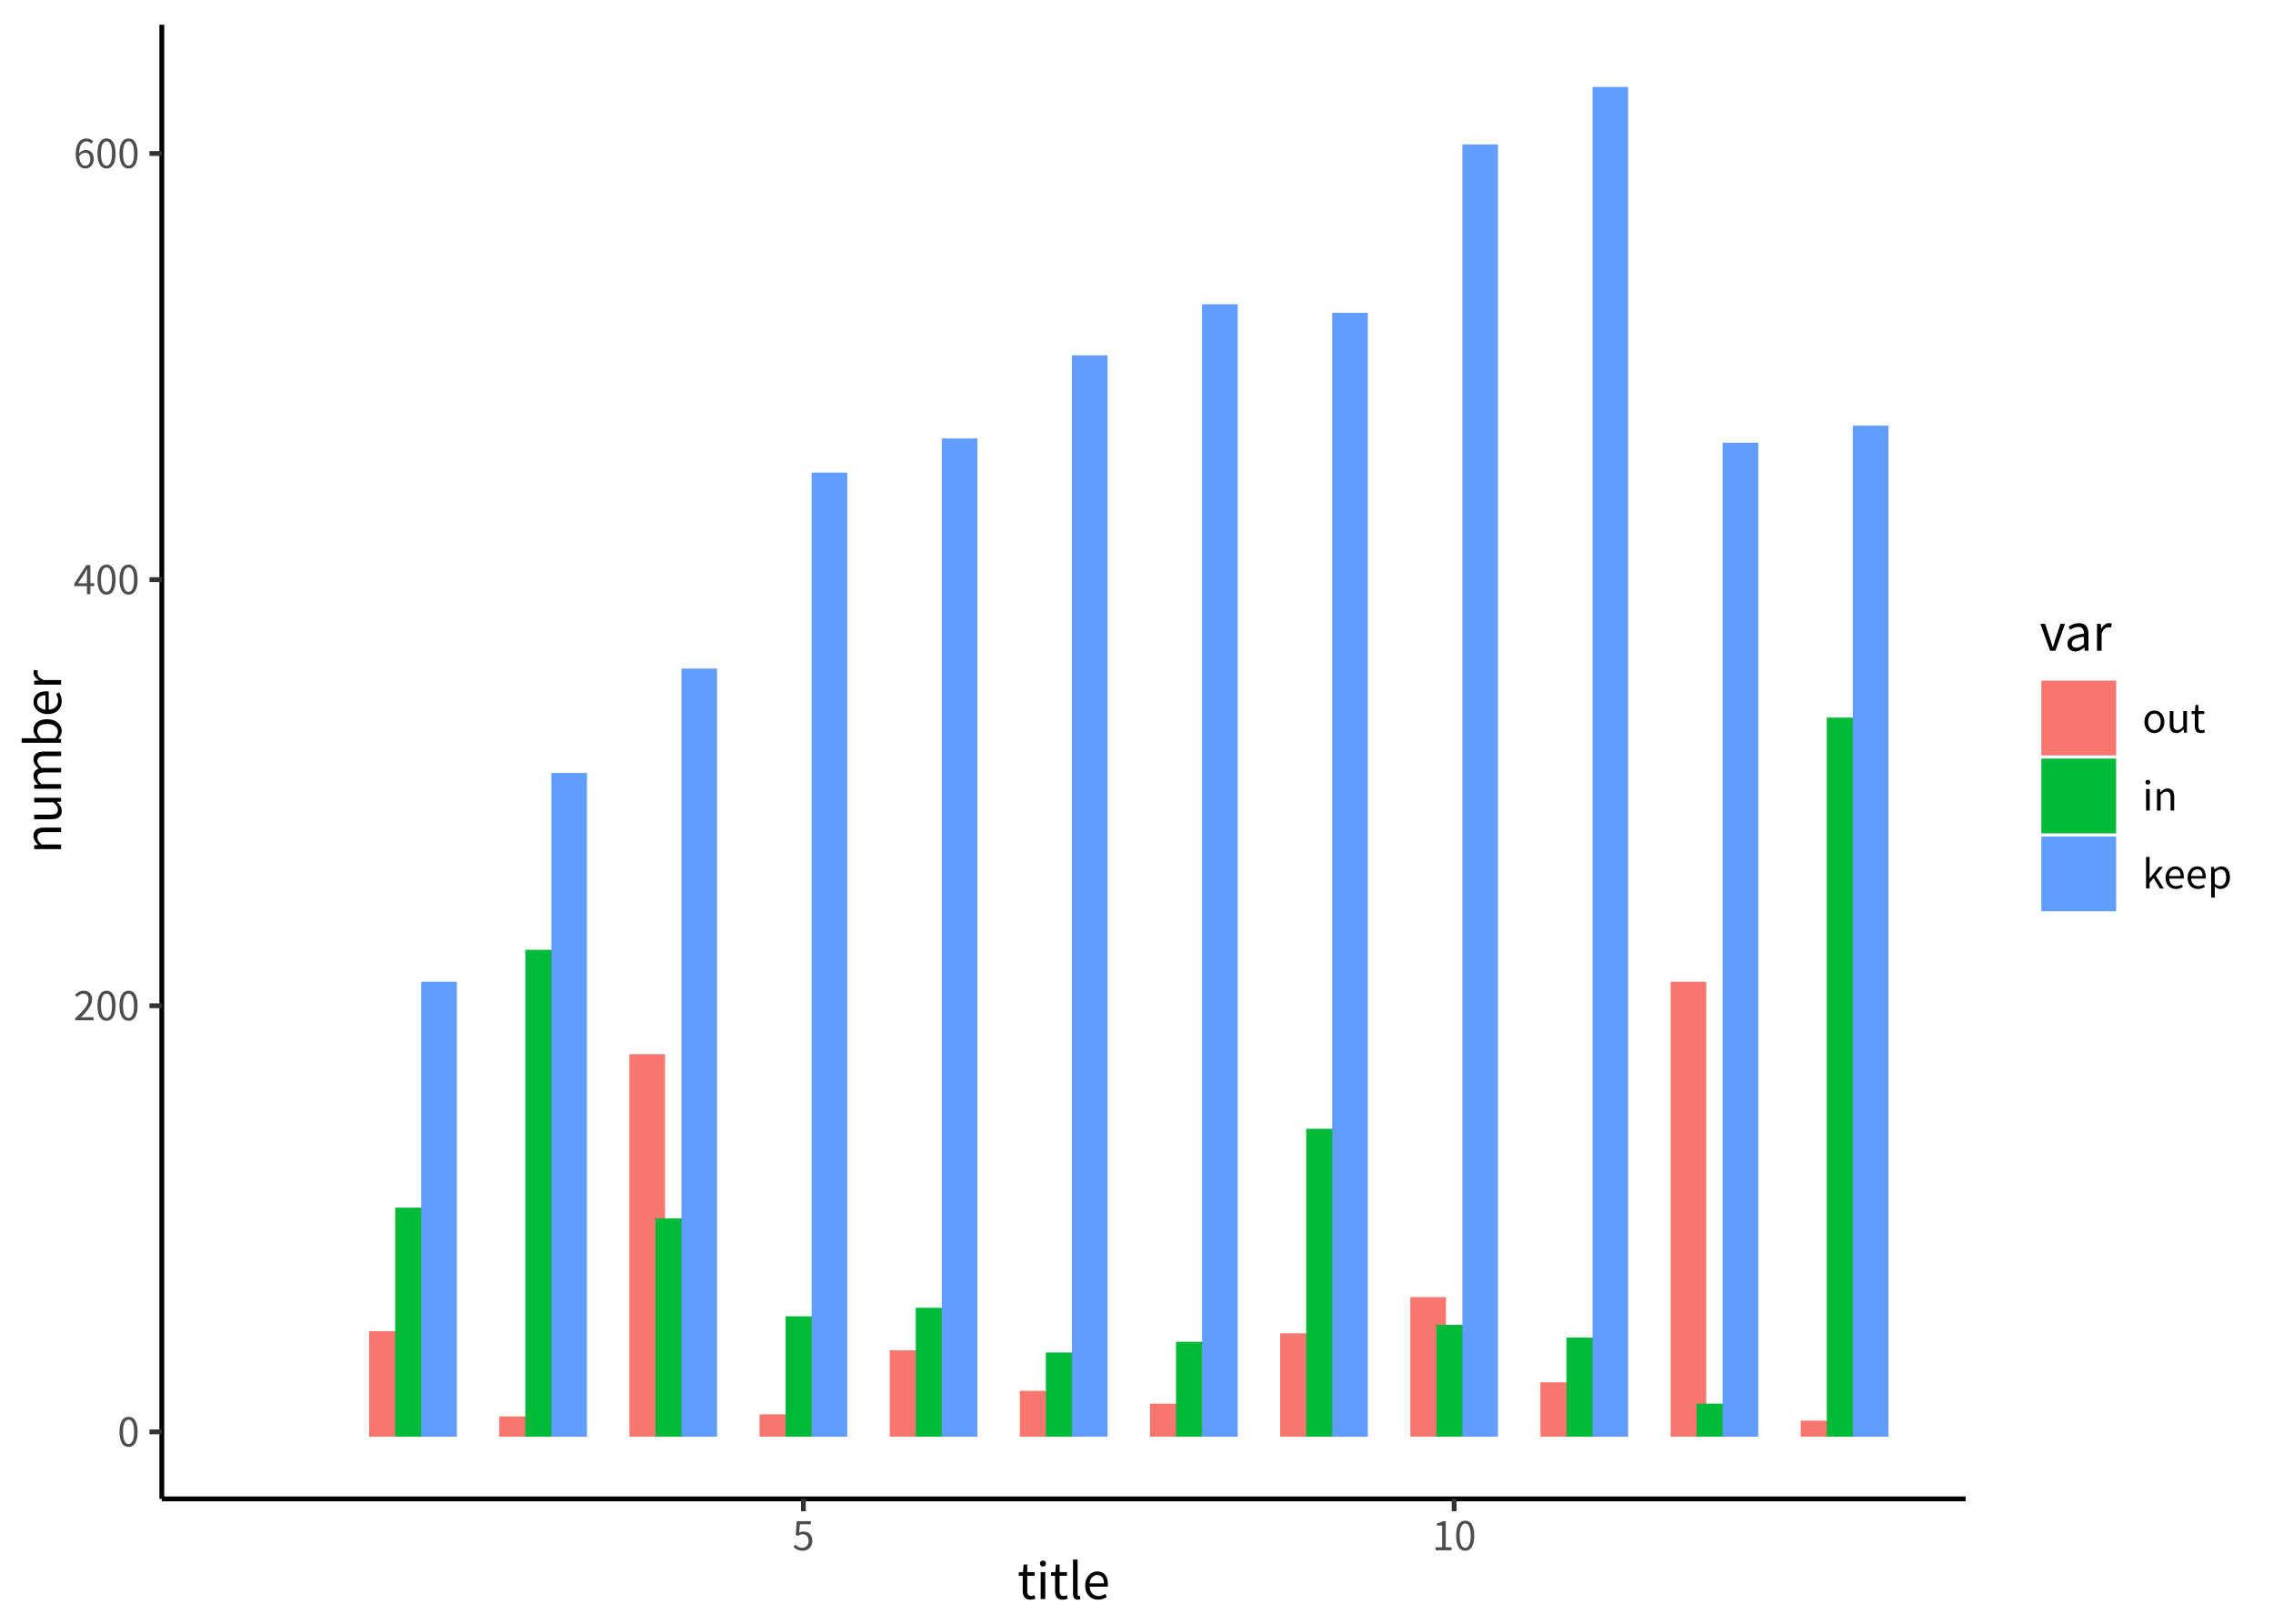
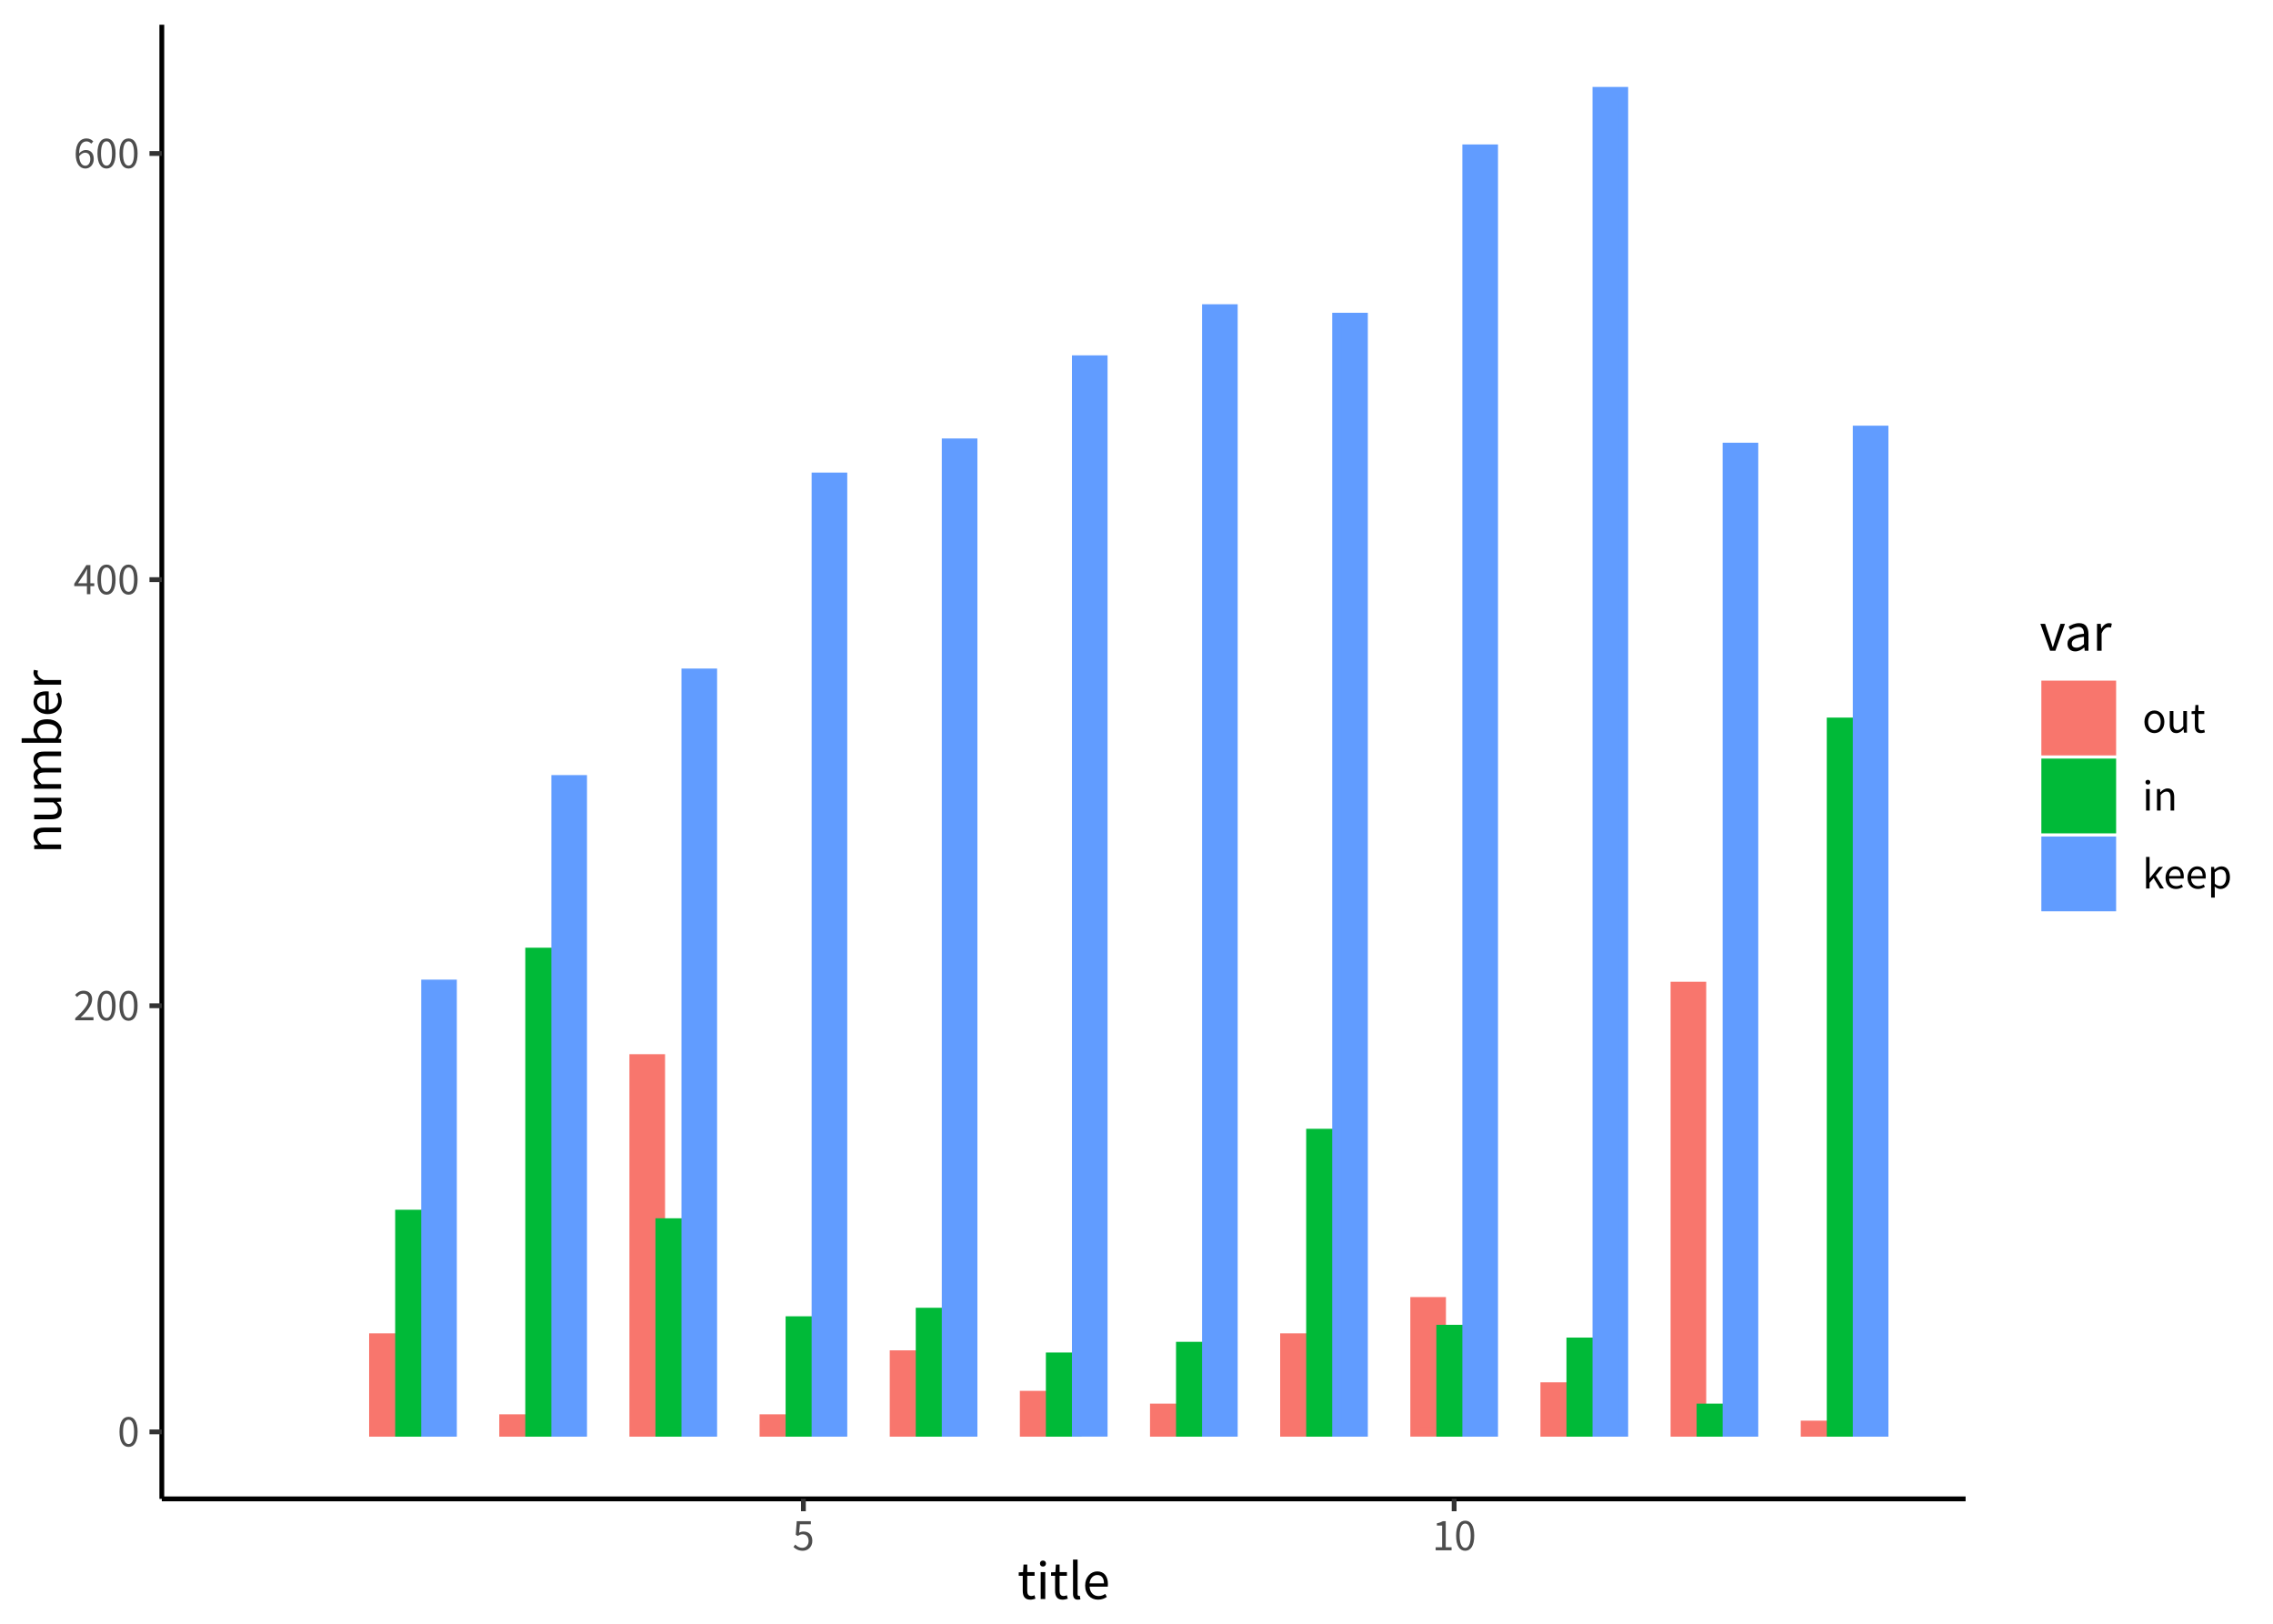
<svg xmlns="http://www.w3.org/2000/svg" viewBox="0 0 504.00 360.00">
  <defs>
    <style type="text/css">
    line, polyline, polygon, path, rect, circle {
      fill: none;
      stroke: #000000;
      stroke-linecap: round;
      stroke-linejoin: round;
      stroke-miterlimit: 10.00;
    }
  </style>
  </defs>
  <rect width="100%" height="100%" style="stroke: none; fill: #FFFFFF;" />
  <rect x="0" y="0.00" width="504.00" height="360.00" style="stroke-width: 1.07; stroke: #FFFFFF; fill: #FFFFFF;" />
  <defs>
    <clipPath id="cpMzUuODh8NDM1Ljg0fDMzMi4zMnw1LjQ4">
      <rect x="35.88" y="5.48" width="399.97" height="326.84" />
    </clipPath>
  </defs>
  <rect x="35.88" y="5.48" width="399.97" height="326.84" style="stroke-width: 1.07; stroke: none; fill: #FFFFFF;" clip-path="url(#cpMzUuODh8NDM1Ljg0fDMzMi4zMnw1LjQ4)" />
-   <rect x="82.91" y="296.20" width="5.77" height="21.26" style="stroke-width: 2.13; stroke: #F8766D; stroke-linecap: square; stroke-linejoin: miter; fill: #F8766D;" clip-path="url(#cpMzUuODh8NDM1Ljg0fDMzMi4zMnw1LjQ4)" />
-   <rect x="88.69" y="268.81" width="5.77" height="48.65" style="stroke-width: 2.13; stroke: #00BA38; stroke-linecap: square; stroke-linejoin: miter; fill: #00BA38;" clip-path="url(#cpMzUuODh8NDM1Ljg0fDMzMi4zMnw1LjQ4)" />
-   <rect x="94.46" y="218.73" width="5.77" height="98.73" style="stroke-width: 2.13; stroke: #619CFF; stroke-linecap: square; stroke-linejoin: miter; fill: #619CFF;" clip-path="url(#cpMzUuODh8NDM1Ljg0fDMzMi4zMnw1LjQ4)" />
-   <rect x="111.77" y="315.10" width="5.77" height="2.36" style="stroke-width: 2.13; stroke: #F8766D; stroke-linecap: square; stroke-linejoin: miter; fill: #F8766D;" clip-path="url(#cpMzUuODh8NDM1Ljg0fDMzMi4zMnw1LjQ4)" />
-   <rect x="117.54" y="211.65" width="5.77" height="105.81" style="stroke-width: 2.13; stroke: #00BA38; stroke-linecap: square; stroke-linejoin: miter; fill: #00BA38;" clip-path="url(#cpMzUuODh8NDM1Ljg0fDMzMi4zMnw1LjQ4)" />
-   <rect x="123.32" y="172.44" width="5.77" height="145.02" style="stroke-width: 2.13; stroke: #619CFF; stroke-linecap: square; stroke-linejoin: miter; fill: #619CFF;" clip-path="url(#cpMzUuODh8NDM1Ljg0fDMzMi4zMnw1LjQ4)" />
+   <rect x="82.91" y="296.68" width="5.77" height="20.78" style="stroke-width: 2.13; stroke: #F8766D; stroke-linecap: square; stroke-linejoin: miter; fill: #F8766D;" clip-path="url(#cpMzUuODh8NDM1Ljg0fDMzMi4zMnw1LjQ4)" />
+   <rect x="88.69" y="269.28" width="5.77" height="48.18" style="stroke-width: 2.13; stroke: #00BA38; stroke-linecap: square; stroke-linejoin: miter; fill: #00BA38;" clip-path="url(#cpMzUuODh8NDM1Ljg0fDMzMi4zMnw1LjQ4)" />
+   <rect x="94.46" y="218.26" width="5.77" height="99.20" style="stroke-width: 2.13; stroke: #619CFF; stroke-linecap: square; stroke-linejoin: miter; fill: #619CFF;" clip-path="url(#cpMzUuODh8NDM1Ljg0fDMzMi4zMnw1LjQ4)" />
+   <rect x="111.77" y="314.63" width="5.77" height="2.83" style="stroke-width: 2.13; stroke: #F8766D; stroke-linecap: square; stroke-linejoin: miter; fill: #F8766D;" clip-path="url(#cpMzUuODh8NDM1Ljg0fDMzMi4zMnw1LjQ4)" />
+   <rect x="117.54" y="211.18" width="5.77" height="106.28" style="stroke-width: 2.13; stroke: #00BA38; stroke-linecap: square; stroke-linejoin: miter; fill: #00BA38;" clip-path="url(#cpMzUuODh8NDM1Ljg0fDMzMi4zMnw1LjQ4)" />
+   <rect x="123.32" y="172.91" width="5.77" height="144.55" style="stroke-width: 2.13; stroke: #619CFF; stroke-linecap: square; stroke-linejoin: miter; fill: #619CFF;" clip-path="url(#cpMzUuODh8NDM1Ljg0fDMzMi4zMnw1LjQ4)" />
  <rect x="140.63" y="234.79" width="5.77" height="82.67" style="stroke-width: 2.13; stroke: #F8766D; stroke-linecap: square; stroke-linejoin: miter; fill: #F8766D;" clip-path="url(#cpMzUuODh8NDM1Ljg0fDMzMi4zMnw1LjQ4)" />
  <rect x="146.40" y="271.17" width="5.77" height="46.29" style="stroke-width: 2.13; stroke: #00BA38; stroke-linecap: square; stroke-linejoin: miter; fill: #00BA38;" clip-path="url(#cpMzUuODh8NDM1Ljg0fDMzMi4zMnw1LjQ4)" />
  <rect x="152.17" y="149.29" width="5.77" height="168.17" style="stroke-width: 2.13; stroke: #619CFF; stroke-linecap: square; stroke-linejoin: miter; fill: #619CFF;" clip-path="url(#cpMzUuODh8NDM1Ljg0fDMzMi4zMnw1LjQ4)" />
  <rect x="169.49" y="314.63" width="5.77" height="2.83" style="stroke-width: 2.13; stroke: #F8766D; stroke-linecap: square; stroke-linejoin: miter; fill: #F8766D;" clip-path="url(#cpMzUuODh8NDM1Ljg0fDMzMi4zMnw1LjQ4)" />
  <rect x="175.26" y="292.90" width="5.77" height="24.56" style="stroke-width: 2.13; stroke: #00BA38; stroke-linecap: square; stroke-linejoin: miter; fill: #00BA38;" clip-path="url(#cpMzUuODh8NDM1Ljg0fDMzMi4zMnw1LjQ4)" />
  <rect x="181.03" y="105.84" width="5.77" height="211.62" style="stroke-width: 2.13; stroke: #619CFF; stroke-linecap: square; stroke-linejoin: miter; fill: #619CFF;" clip-path="url(#cpMzUuODh8NDM1Ljg0fDMzMi4zMnw1LjQ4)" />
  <rect x="198.35" y="300.45" width="5.77" height="17.01" style="stroke-width: 2.13; stroke: #F8766D; stroke-linecap: square; stroke-linejoin: miter; fill: #F8766D;" clip-path="url(#cpMzUuODh8NDM1Ljg0fDMzMi4zMnw1LjQ4)" />
  <rect x="204.12" y="291.01" width="5.77" height="26.45" style="stroke-width: 2.13; stroke: #00BA38; stroke-linecap: square; stroke-linejoin: miter; fill: #00BA38;" clip-path="url(#cpMzUuODh8NDM1Ljg0fDMzMi4zMnw1LjQ4)" />
  <rect x="209.89" y="98.28" width="5.77" height="219.18" style="stroke-width: 2.13; stroke: #619CFF; stroke-linecap: square; stroke-linejoin: miter; fill: #619CFF;" clip-path="url(#cpMzUuODh8NDM1Ljg0fDMzMi4zMnw1LjQ4)" />
  <rect x="227.20" y="309.43" width="5.77" height="8.03" style="stroke-width: 2.13; stroke: #F8766D; stroke-linecap: square; stroke-linejoin: miter; fill: #F8766D;" clip-path="url(#cpMzUuODh8NDM1Ljg0fDMzMi4zMnw1LjQ4)" />
  <rect x="232.97" y="300.93" width="5.77" height="16.53" style="stroke-width: 2.13; stroke: #00BA38; stroke-linecap: square; stroke-linejoin: miter; fill: #00BA38;" clip-path="url(#cpMzUuODh8NDM1Ljg0fDMzMi4zMnw1LjQ4)" />
  <rect x="238.75" y="79.85" width="5.77" height="237.60" style="stroke-width: 2.13; stroke: #619CFF; stroke-linecap: square; stroke-linejoin: miter; fill: #619CFF;" clip-path="url(#cpMzUuODh8NDM1Ljg0fDMzMi4zMnw1LjQ4)" />
  <rect x="256.06" y="312.26" width="5.77" height="5.20" style="stroke-width: 2.13; stroke: #F8766D; stroke-linecap: square; stroke-linejoin: miter; fill: #F8766D;" clip-path="url(#cpMzUuODh8NDM1Ljg0fDMzMi4zMnw1LjQ4)" />
  <rect x="261.83" y="298.56" width="5.77" height="18.90" style="stroke-width: 2.13; stroke: #00BA38; stroke-linecap: square; stroke-linejoin: miter; fill: #00BA38;" clip-path="url(#cpMzUuODh8NDM1Ljg0fDMzMi4zMnw1LjQ4)" />
  <rect x="267.60" y="68.52" width="5.77" height="248.94" style="stroke-width: 2.13; stroke: #619CFF; stroke-linecap: square; stroke-linejoin: miter; fill: #619CFF;" clip-path="url(#cpMzUuODh8NDM1Ljg0fDMzMi4zMnw1LjQ4)" />
  <rect x="284.92" y="296.68" width="5.77" height="20.78" style="stroke-width: 2.13; stroke: #F8766D; stroke-linecap: square; stroke-linejoin: miter; fill: #F8766D;" clip-path="url(#cpMzUuODh8NDM1Ljg0fDMzMi4zMnw1LjQ4)" />
  <rect x="290.69" y="251.33" width="5.77" height="66.13" style="stroke-width: 2.13; stroke: #00BA38; stroke-linecap: square; stroke-linejoin: miter; fill: #00BA38;" clip-path="url(#cpMzUuODh8NDM1Ljg0fDMzMi4zMnw1LjQ4)" />
  <rect x="296.46" y="70.41" width="5.77" height="247.05" style="stroke-width: 2.13; stroke: #619CFF; stroke-linecap: square; stroke-linejoin: miter; fill: #619CFF;" clip-path="url(#cpMzUuODh8NDM1Ljg0fDMzMi4zMnw1LjQ4)" />
  <rect x="313.78" y="288.64" width="5.77" height="28.81" style="stroke-width: 2.13; stroke: #F8766D; stroke-linecap: square; stroke-linejoin: miter; fill: #F8766D;" clip-path="url(#cpMzUuODh8NDM1Ljg0fDMzMi4zMnw1LjQ4)" />
  <rect x="319.55" y="294.79" width="5.77" height="22.67" style="stroke-width: 2.13; stroke: #00BA38; stroke-linecap: square; stroke-linejoin: miter; fill: #00BA38;" clip-path="url(#cpMzUuODh8NDM1Ljg0fDMzMi4zMnw1LjQ4)" />
  <rect x="325.32" y="33.09" width="5.77" height="284.37" style="stroke-width: 2.13; stroke: #619CFF; stroke-linecap: square; stroke-linejoin: miter; fill: #619CFF;" clip-path="url(#cpMzUuODh8NDM1Ljg0fDMzMi4zMnw1LjQ4)" />
  <rect x="342.63" y="307.54" width="5.77" height="9.92" style="stroke-width: 2.13; stroke: #F8766D; stroke-linecap: square; stroke-linejoin: miter; fill: #F8766D;" clip-path="url(#cpMzUuODh8NDM1Ljg0fDMzMi4zMnw1LjQ4)" />
  <rect x="348.40" y="297.62" width="5.77" height="19.84" style="stroke-width: 2.13; stroke: #00BA38; stroke-linecap: square; stroke-linejoin: miter; fill: #00BA38;" clip-path="url(#cpMzUuODh8NDM1Ljg0fDMzMi4zMnw1LjQ4)" />
  <rect x="354.18" y="20.34" width="5.77" height="297.12" style="stroke-width: 2.13; stroke: #619CFF; stroke-linecap: square; stroke-linejoin: miter; fill: #619CFF;" clip-path="url(#cpMzUuODh8NDM1Ljg0fDMzMi4zMnw1LjQ4)" />
  <rect x="371.49" y="218.73" width="5.77" height="98.73" style="stroke-width: 2.13; stroke: #F8766D; stroke-linecap: square; stroke-linejoin: miter; fill: #F8766D;" clip-path="url(#cpMzUuODh8NDM1Ljg0fDMzMi4zMnw1LjQ4)" />
  <rect x="377.26" y="312.26" width="5.77" height="5.20" style="stroke-width: 2.13; stroke: #00BA38; stroke-linecap: square; stroke-linejoin: miter; fill: #00BA38;" clip-path="url(#cpMzUuODh8NDM1Ljg0fDMzMi4zMnw1LjQ4)" />
  <rect x="383.03" y="99.22" width="5.77" height="218.24" style="stroke-width: 2.13; stroke: #619CFF; stroke-linecap: square; stroke-linejoin: miter; fill: #619CFF;" clip-path="url(#cpMzUuODh8NDM1Ljg0fDMzMi4zMnw1LjQ4)" />
  <rect x="400.35" y="316.04" width="5.77" height="1.42" style="stroke-width: 2.13; stroke: #F8766D; stroke-linecap: square; stroke-linejoin: miter; fill: #F8766D;" clip-path="url(#cpMzUuODh8NDM1Ljg0fDMzMi4zMnw1LjQ4)" />
  <rect x="406.12" y="160.16" width="5.77" height="157.30" style="stroke-width: 2.13; stroke: #00BA38; stroke-linecap: square; stroke-linejoin: miter; fill: #00BA38;" clip-path="url(#cpMzUuODh8NDM1Ljg0fDMzMi4zMnw1LjQ4)" />
  <rect x="411.89" y="95.44" width="5.77" height="222.02" style="stroke-width: 2.13; stroke: #619CFF; stroke-linecap: square; stroke-linejoin: miter; fill: #619CFF;" clip-path="url(#cpMzUuODh8NDM1Ljg0fDMzMi4zMnw1LjQ4)" />
  <defs>
    <clipPath id="cpMC4wMHw1MDQuMDB8MzYwLjAwfDAuMDA=">
      <rect x="0.00" y="0.00" width="504.00" height="360.00" />
    </clipPath>
  </defs>
  <polyline points="35.88,332.32 35.88,5.48 " style="stroke-width: 1.07; stroke-linecap: butt;" clip-path="url(#cpMC4wMHw1MDQuMDB8MzYwLjAwfDAuMDA=)" />
  <g clip-path="url(#cpMC4wMHw1MDQuMDB8MzYwLjAwfDAuMDA=)">
    <text x="26.06" y="320.69" style="font-size: 8.80px; fill: #4D4D4D; font-family: Noto Sans CJK JP;" textLength="4.88px" lengthAdjust="spacingAndGlyphs">0</text>
  </g>
  <g clip-path="url(#cpMC4wMHw1MDQuMDB8MzYwLjAwfDAuMDA=)">
    <text x="16.29" y="226.21" style="font-size: 8.80px; fill: #4D4D4D; font-family: Noto Sans CJK JP;" textLength="14.65px" lengthAdjust="spacingAndGlyphs">200</text>
  </g>
  <g clip-path="url(#cpMC4wMHw1MDQuMDB8MzYwLjAwfDAuMDA=)">
    <text x="16.29" y="131.74" style="font-size: 8.80px; fill: #4D4D4D; font-family: Noto Sans CJK JP;" textLength="14.65px" lengthAdjust="spacingAndGlyphs">400</text>
  </g>
  <g clip-path="url(#cpMC4wMHw1MDQuMDB8MzYwLjAwfDAuMDA=)">
    <text x="16.29" y="37.26" style="font-size: 8.80px; fill: #4D4D4D; font-family: Noto Sans CJK JP;" textLength="14.65px" lengthAdjust="spacingAndGlyphs">600</text>
  </g>
  <polyline points="33.14,317.46 35.88,317.46 " style="stroke-width: 1.07; stroke: #333333; stroke-linecap: butt;" clip-path="url(#cpMC4wMHw1MDQuMDB8MzYwLjAwfDAuMDA=)" />
  <polyline points="33.14,222.98 35.88,222.98 " style="stroke-width: 1.07; stroke: #333333; stroke-linecap: butt;" clip-path="url(#cpMC4wMHw1MDQuMDB8MzYwLjAwfDAuMDA=)" />
  <polyline points="33.14,128.51 35.88,128.51 " style="stroke-width: 1.07; stroke: #333333; stroke-linecap: butt;" clip-path="url(#cpMC4wMHw1MDQuMDB8MzYwLjAwfDAuMDA=)" />
  <polyline points="33.14,34.03 35.88,34.03 " style="stroke-width: 1.07; stroke: #333333; stroke-linecap: butt;" clip-path="url(#cpMC4wMHw1MDQuMDB8MzYwLjAwfDAuMDA=)" />
  <polyline points="35.88,332.32 435.84,332.32 " style="stroke-width: 1.07; stroke-linecap: butt;" clip-path="url(#cpMC4wMHw1MDQuMDB8MzYwLjAwfDAuMDA=)" />
  <polyline points="178.14,335.06 178.14,332.32 " style="stroke-width: 1.07; stroke: #333333; stroke-linecap: butt;" clip-path="url(#cpMC4wMHw1MDQuMDB8MzYwLjAwfDAuMDA=)" />
  <polyline points="322.43,335.06 322.43,332.32 " style="stroke-width: 1.07; stroke: #333333; stroke-linecap: butt;" clip-path="url(#cpMC4wMHw1MDQuMDB8MzYwLjAwfDAuMDA=)" />
  <g clip-path="url(#cpMC4wMHw1MDQuMDB8MzYwLjAwfDAuMDA=)">
    <text x="175.70" y="343.71" style="font-size: 8.80px; fill: #4D4D4D; font-family: Noto Sans CJK JP;" textLength="4.88px" lengthAdjust="spacingAndGlyphs">5</text>
  </g>
  <g clip-path="url(#cpMC4wMHw1MDQuMDB8MzYwLjAwfDAuMDA=)">
    <text x="317.55" y="343.71" style="font-size: 8.80px; fill: #4D4D4D; font-family: Noto Sans CJK JP;" textLength="9.77px" lengthAdjust="spacingAndGlyphs">10</text>
  </g>
  <g clip-path="url(#cpMC4wMHw1MDQuMDB8MzYwLjAwfDAuMDA=)">
    <text x="225.59" y="354.52" style="font-size: 11.00px; font-family: Noto Sans CJK JP;" textLength="20.55px" lengthAdjust="spacingAndGlyphs">title</text>
  </g>
  <g clip-path="url(#cpMC4wMHw1MDQuMDB8MzYwLjAwfDAuMDA=)">
    <text transform="translate(13.55,189.27) rotate(-90)" style="font-size: 11.00px; font-family: Noto Sans CJK JP;" textLength="40.74px" lengthAdjust="spacingAndGlyphs">number</text>
  </g>
  <rect x="446.80" y="129.92" width="51.72" height="77.96" style="stroke-width: 1.07; stroke: none; fill: #FFFFFF;" clip-path="url(#cpMC4wMHw1MDQuMDB8MzYwLjAwfDAuMDA=)" />
  <g clip-path="url(#cpMC4wMHw1MDQuMDB8MzYwLjAwfDAuMDA=)">
    <text x="452.28" y="144.28" style="font-size: 11.00px; font-family: Noto Sans CJK JP;" textLength="16.20px" lengthAdjust="spacingAndGlyphs">var</text>
  </g>
  <rect x="453.70" y="151.97" width="14.45" height="14.45" style="stroke-width: 2.13; stroke: #F8766D; stroke-linecap: square; stroke-linejoin: miter; fill: #F8766D;" clip-path="url(#cpMC4wMHw1MDQuMDB8MzYwLjAwfDAuMDA=)" />
  <rect x="453.70" y="169.25" width="14.45" height="14.45" style="stroke-width: 2.13; stroke: #00BA38; stroke-linecap: square; stroke-linejoin: miter; fill: #00BA38;" clip-path="url(#cpMC4wMHw1MDQuMDB8MzYwLjAwfDAuMDA=)" />
  <rect x="453.70" y="186.53" width="14.45" height="14.45" style="stroke-width: 2.13; stroke: #619CFF; stroke-linecap: square; stroke-linejoin: miter; fill: #619CFF;" clip-path="url(#cpMC4wMHw1MDQuMDB8MzYwLjAwfDAuMDA=)" />
  <g clip-path="url(#cpMC4wMHw1MDQuMDB8MzYwLjAwfDAuMDA=)">
    <text x="475.04" y="162.43" style="font-size: 8.80px; font-family: Noto Sans CJK JP;" textLength="13.99px" lengthAdjust="spacingAndGlyphs">out</text>
  </g>
  <g clip-path="url(#cpMC4wMHw1MDQuMDB8MzYwLjAwfDAuMDA=)">
    <text x="475.04" y="179.71" style="font-size: 8.80px; font-family: Noto Sans CJK JP;" textLength="7.80px" lengthAdjust="spacingAndGlyphs">in</text>
  </g>
  <g clip-path="url(#cpMC4wMHw1MDQuMDB8MzYwLjAwfDAuMDA=)">
    <text x="475.04" y="196.99" style="font-size: 8.80px; font-family: Noto Sans CJK JP;" textLength="20.06px" lengthAdjust="spacingAndGlyphs">keep</text>
  </g>
</svg>
